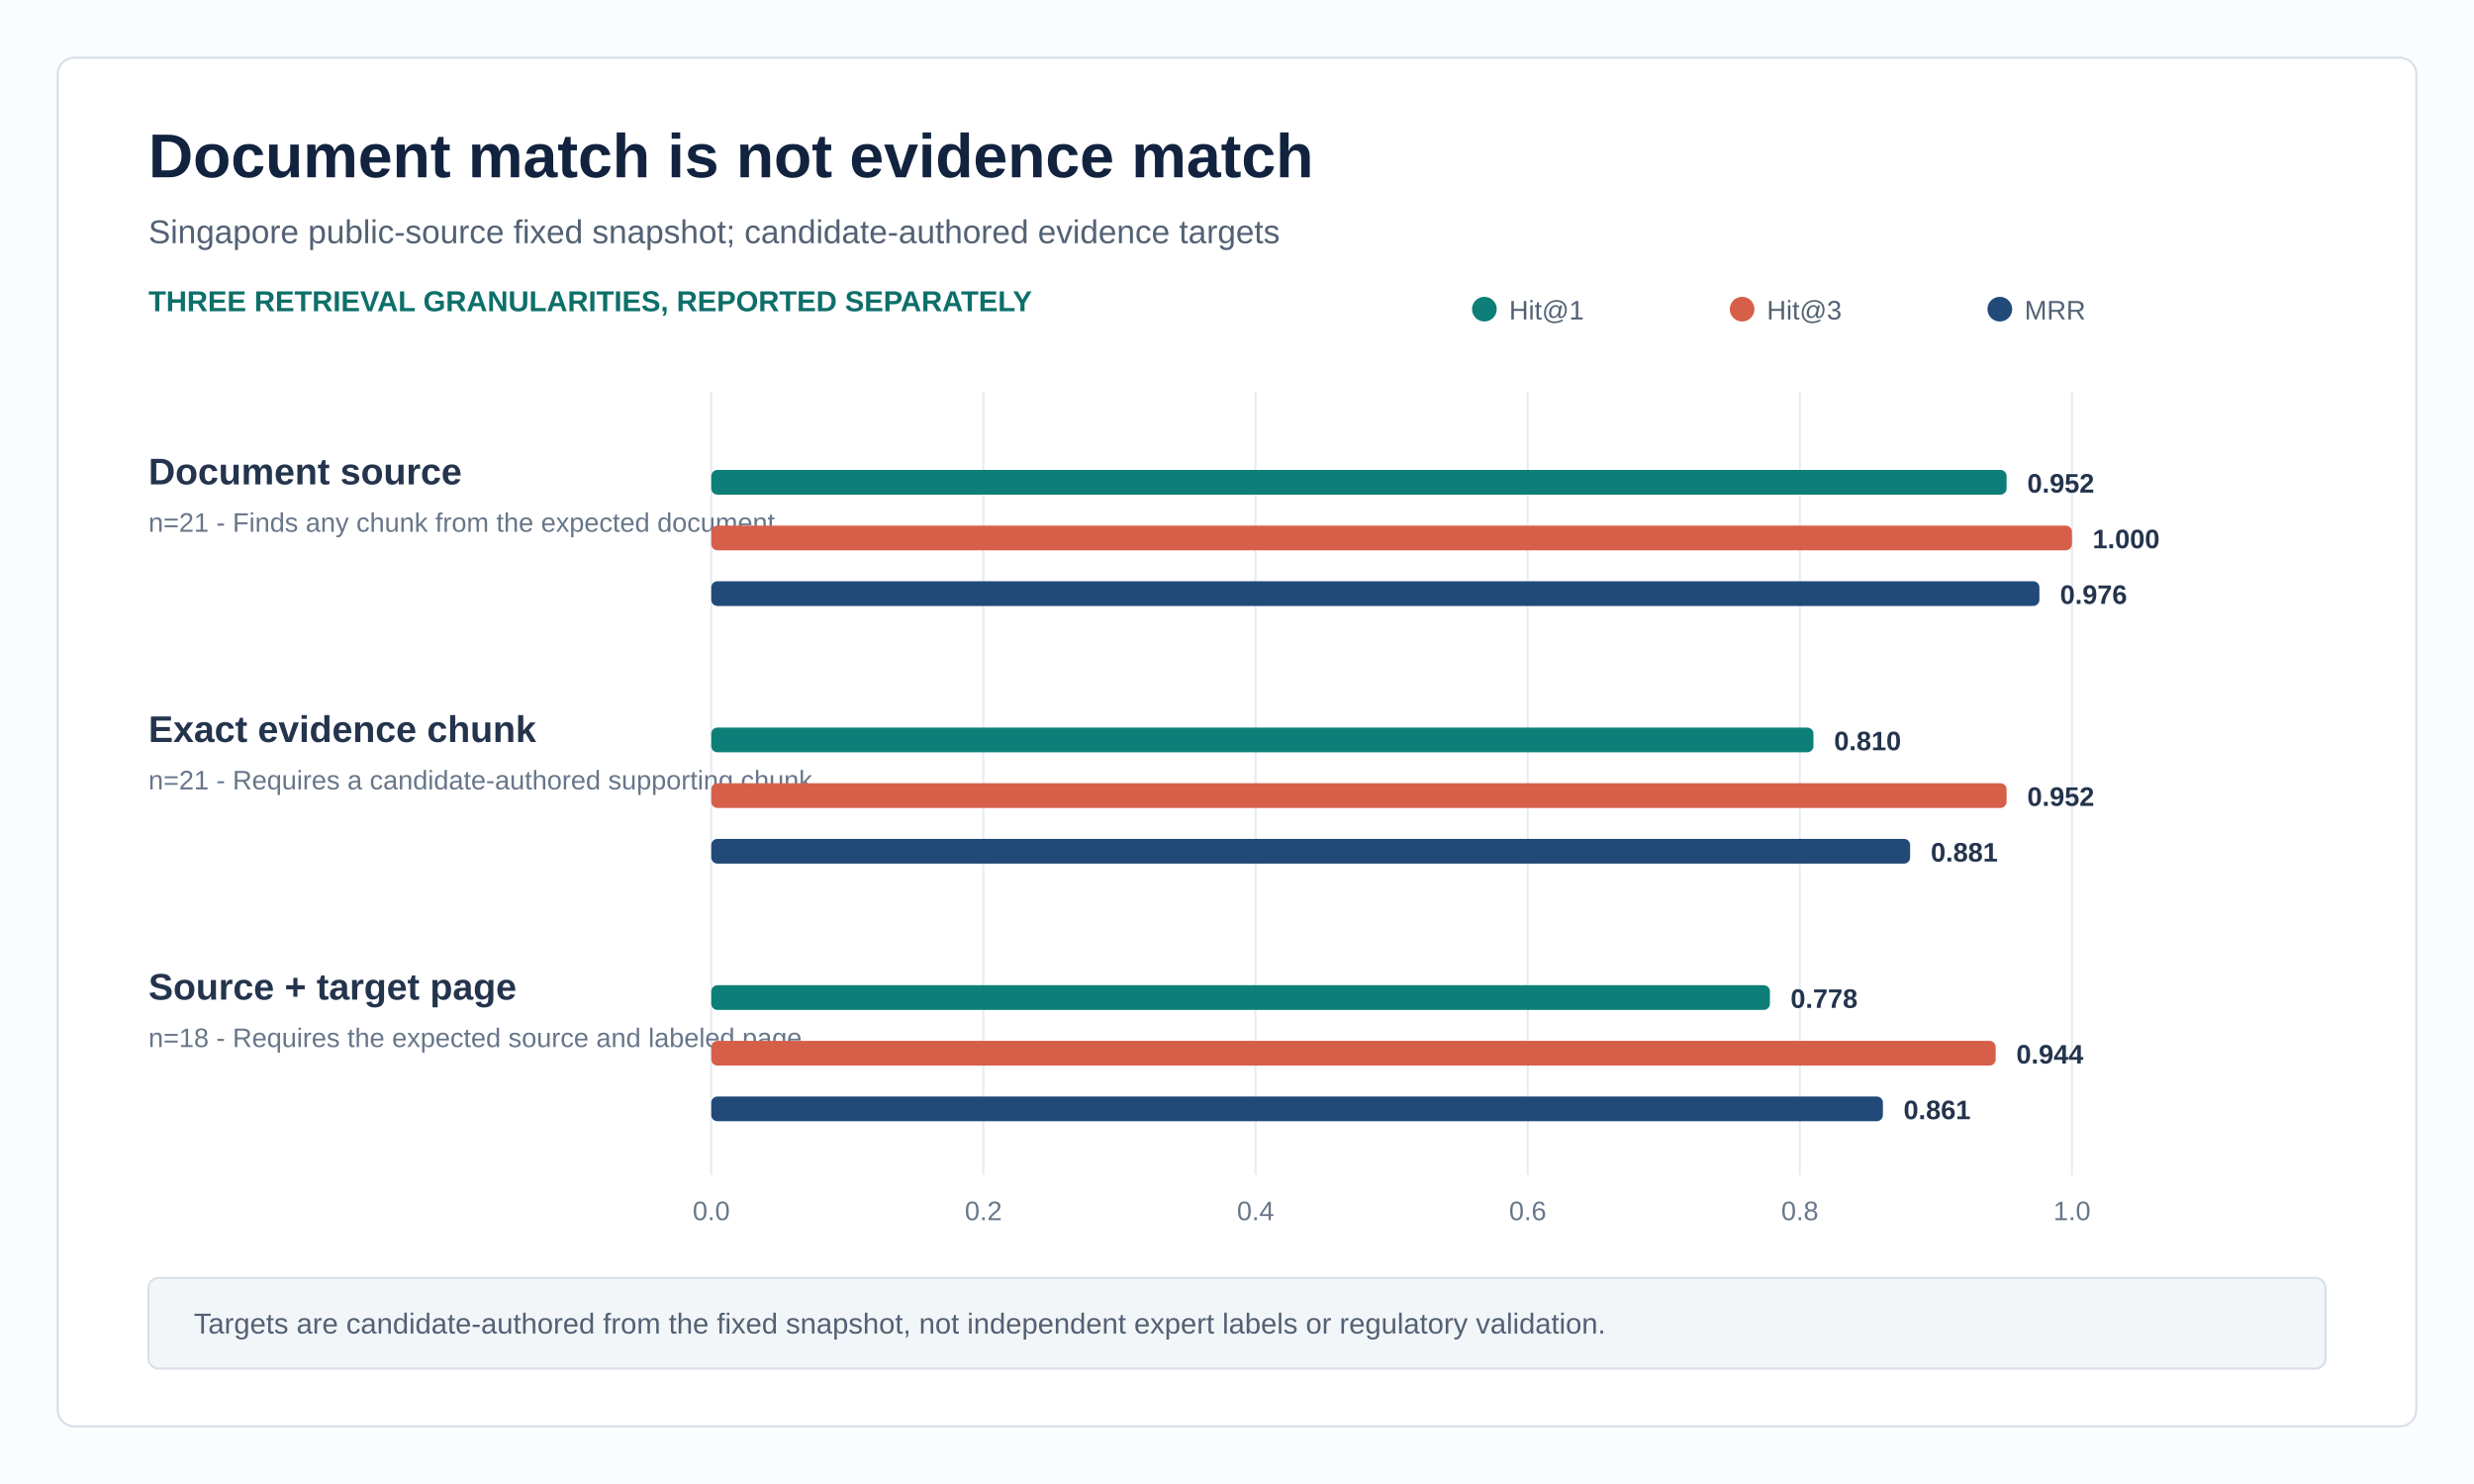
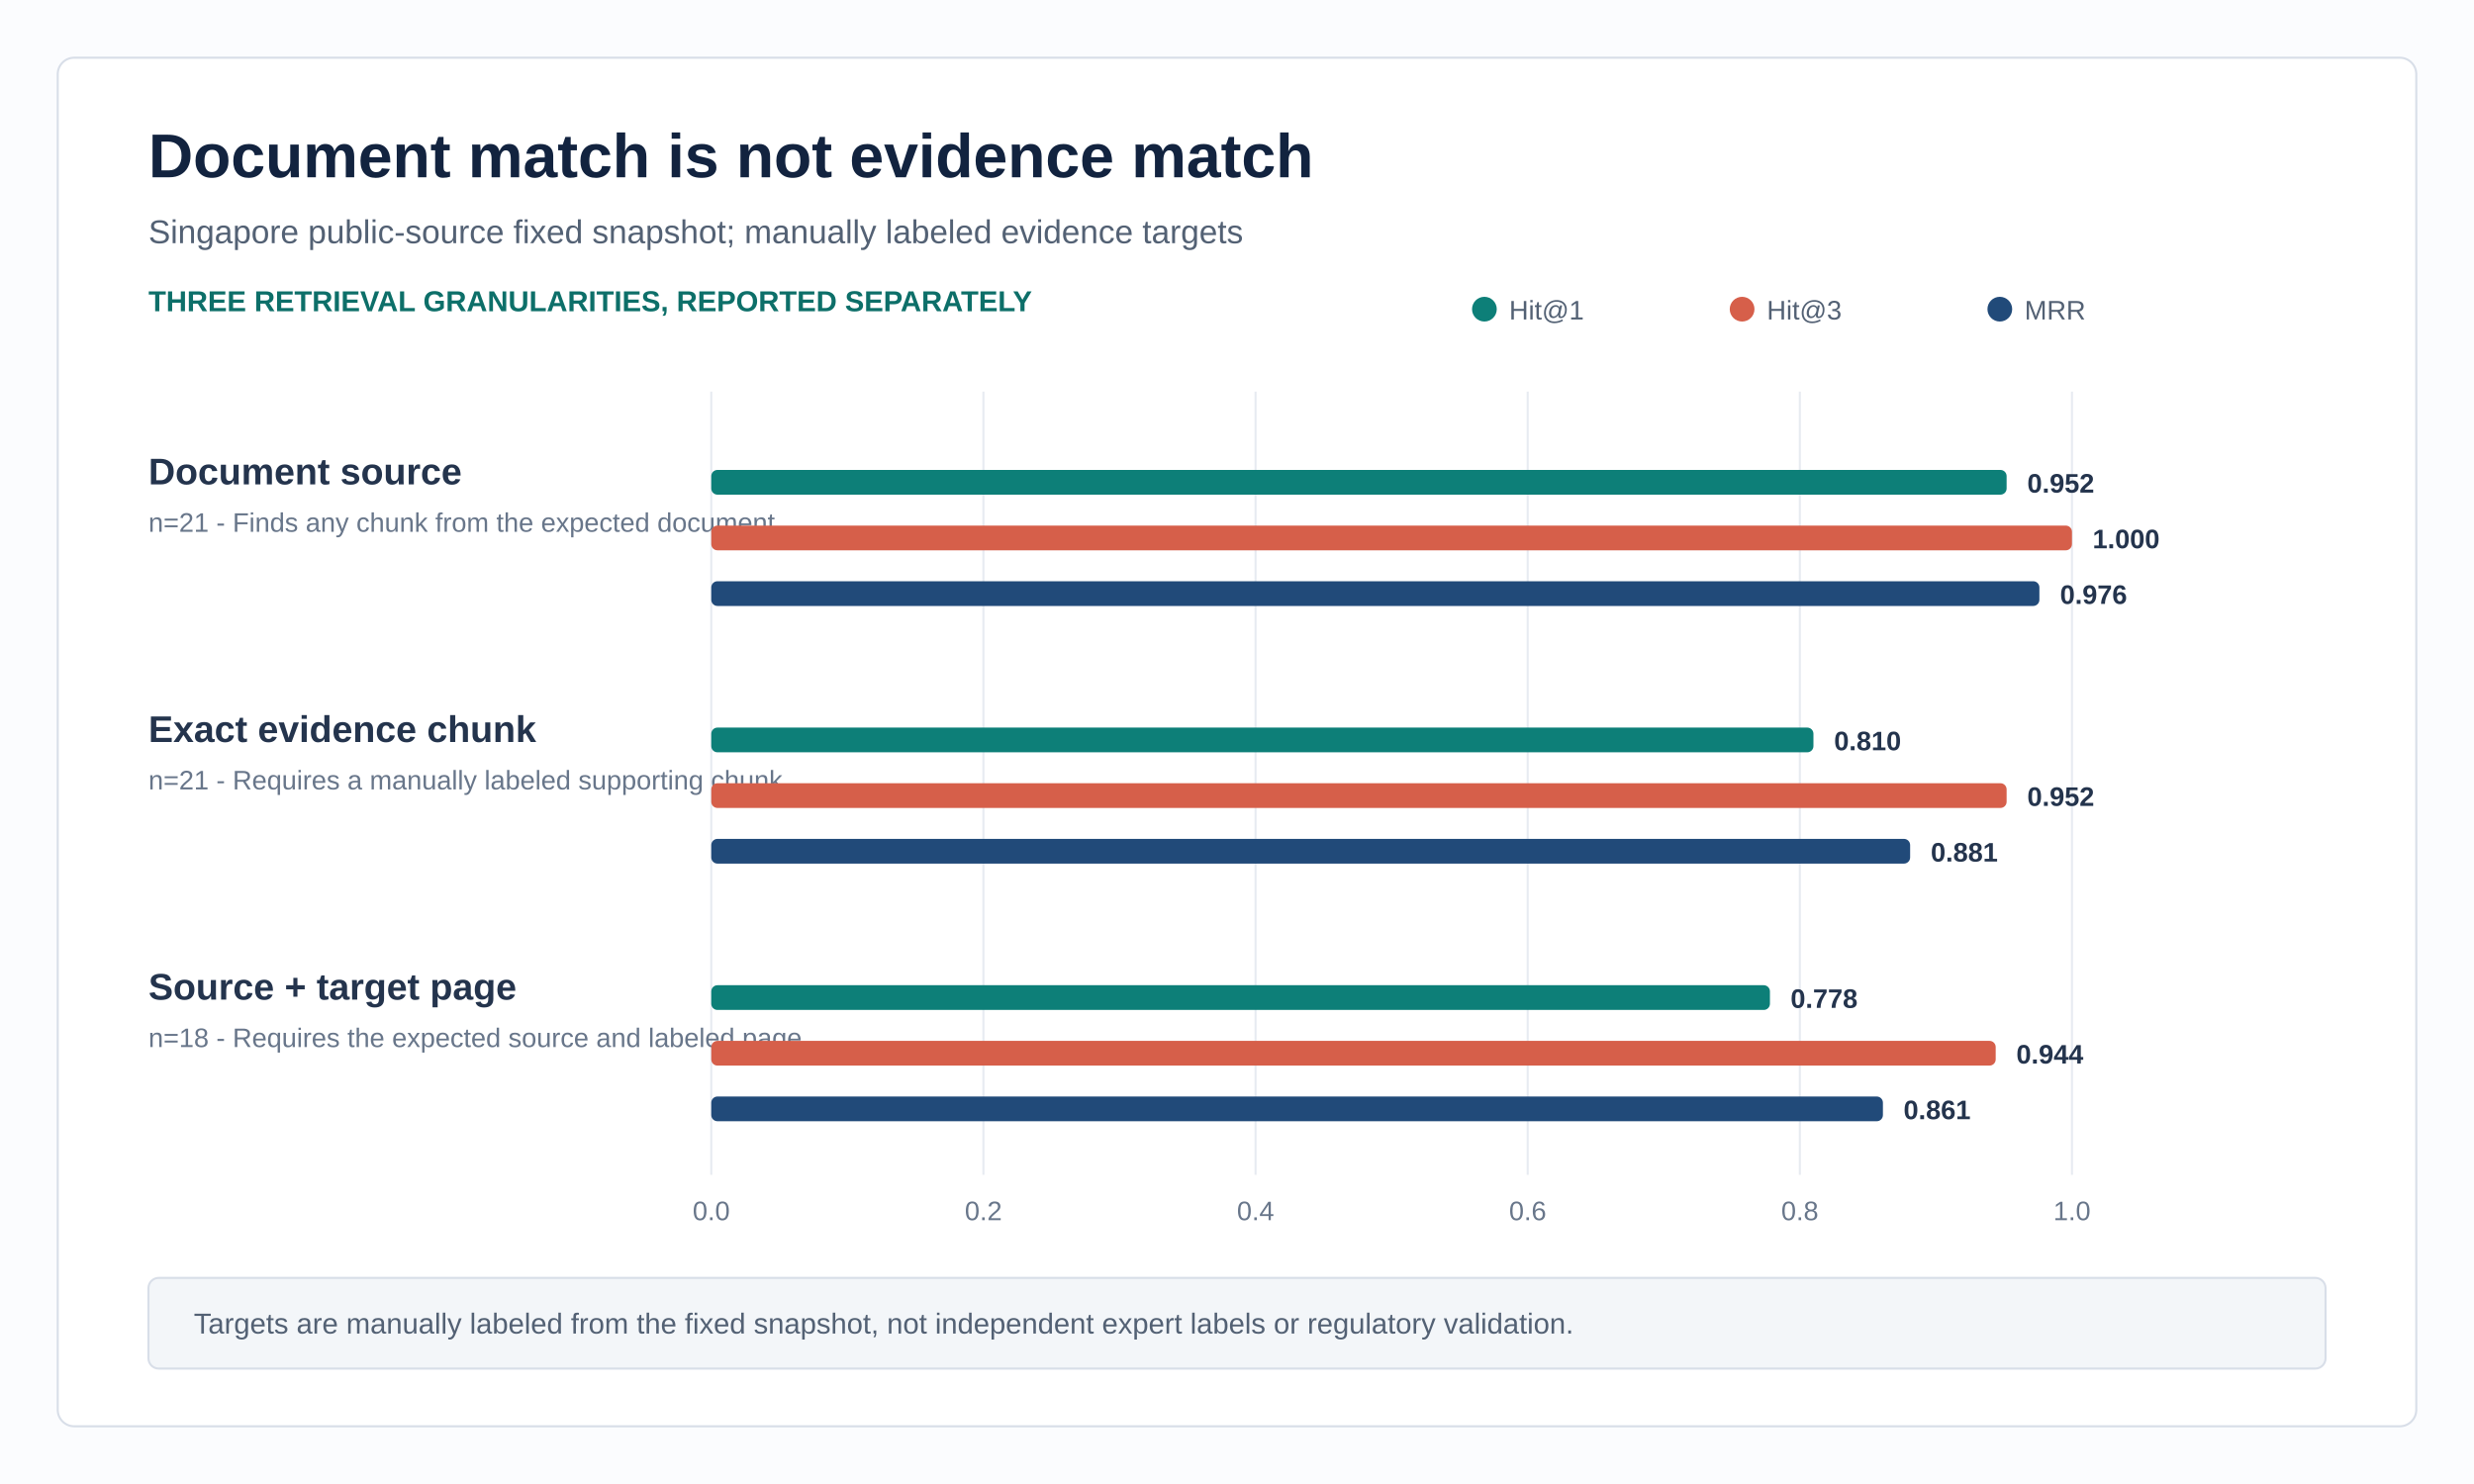
<svg xmlns="http://www.w3.org/2000/svg" width="1200" height="720" viewBox="0 0 1200 720" role="img" aria-labelledby="title desc">
  <rect width="1200" height="720" fill="#fbfcfe" />
  <rect x="28" y="28" width="1144" height="664" rx="8" fill="#ffffff" stroke="#d8dee8" />
  <text x="72" y="86" fill="#12233f" font-family="Arial, sans-serif" font-size="30" font-weight="700">Document match is not evidence match</text>
-   <text x="72" y="118" fill="#536174" font-family="Arial, sans-serif" font-size="16">Singapore public-source fixed snapshot; candidate-authored evidence targets</text>
+   <text x="72" y="118" fill="#536174" font-family="Arial, sans-serif" font-size="16">Singapore public-source fixed snapshot; manually labeled evidence targets</text>
  <text x="72" y="151" fill="#0d6f69" font-family="Arial, sans-serif" font-size="14" font-weight="700">THREE RETRIEVAL GRANULARITIES, REPORTED SEPARATELY</text>
  <circle cx="720" cy="150" r="6" fill="#0d7f78" />
  <text x="732" y="155" fill="#536174" font-family="Arial, sans-serif" font-size="13">Hit@1</text>
  <circle cx="845" cy="150" r="6" fill="#d65f4a" />
  <text x="857" y="155" fill="#536174" font-family="Arial, sans-serif" font-size="13">Hit@3</text>
  <circle cx="970" cy="150" r="6" fill="#214a79" />
  <text x="982" y="155" fill="#536174" font-family="Arial, sans-serif" font-size="13">MRR</text>
  <line x1="345.0" y1="190" x2="345.0" y2="570" stroke="#e7ebf1" />
  <text x="345.0" y="592" text-anchor="middle" fill="#68768a" font-family="Arial, sans-serif" font-size="13">0.0</text>
  <line x1="477.0" y1="190" x2="477.0" y2="570" stroke="#e7ebf1" />
  <text x="477.0" y="592" text-anchor="middle" fill="#68768a" font-family="Arial, sans-serif" font-size="13">0.2</text>
  <line x1="609.0" y1="190" x2="609.0" y2="570" stroke="#e7ebf1" />
  <text x="609.0" y="592" text-anchor="middle" fill="#68768a" font-family="Arial, sans-serif" font-size="13">0.4</text>
  <line x1="741.0" y1="190" x2="741.0" y2="570" stroke="#e7ebf1" />
  <text x="741.0" y="592" text-anchor="middle" fill="#68768a" font-family="Arial, sans-serif" font-size="13">0.6</text>
  <line x1="873.0" y1="190" x2="873.0" y2="570" stroke="#e7ebf1" />
  <text x="873.0" y="592" text-anchor="middle" fill="#68768a" font-family="Arial, sans-serif" font-size="13">0.8</text>
  <line x1="1005.0" y1="190" x2="1005.0" y2="570" stroke="#e7ebf1" />
  <text x="1005.0" y="592" text-anchor="middle" fill="#68768a" font-family="Arial, sans-serif" font-size="13">1.0</text>
  <text x="72" y="235" fill="#24344d" font-family="Arial, sans-serif" font-size="18" font-weight="700">Document source</text>
  <text x="72" y="258" fill="#68768a" font-family="Arial, sans-serif" font-size="13">n=21 - Finds any chunk from the expected document</text>
  <rect x="345" y="228" width="628.3" height="12" rx="3" fill="#0d7f78" />
  <text x="983.3" y="239" fill="#24344d" font-family="Arial, sans-serif" font-size="13" font-weight="700">0.952</text>
  <rect x="345" y="255" width="660.0" height="12" rx="3" fill="#d65f4a" />
  <text x="1015.0" y="266" fill="#24344d" font-family="Arial, sans-serif" font-size="13" font-weight="700">1.000</text>
  <rect x="345" y="282" width="644.2" height="12" rx="3" fill="#214a79" />
  <text x="999.2" y="293" fill="#24344d" font-family="Arial, sans-serif" font-size="13" font-weight="700">0.976</text>
  <text x="72" y="360" fill="#24344d" font-family="Arial, sans-serif" font-size="18" font-weight="700">Exact evidence chunk</text>
-   <text x="72" y="383" fill="#68768a" font-family="Arial, sans-serif" font-size="13">n=21 - Requires a candidate-authored supporting chunk</text>
+   <text x="72" y="383" fill="#68768a" font-family="Arial, sans-serif" font-size="13">n=21 - Requires a manually labeled supporting chunk</text>
  <rect x="345" y="353" width="534.6" height="12" rx="3" fill="#0d7f78" />
  <text x="889.6" y="364" fill="#24344d" font-family="Arial, sans-serif" font-size="13" font-weight="700">0.810</text>
  <rect x="345" y="380" width="628.3" height="12" rx="3" fill="#d65f4a" />
  <text x="983.3" y="391" fill="#24344d" font-family="Arial, sans-serif" font-size="13" font-weight="700">0.952</text>
  <rect x="345" y="407" width="581.5" height="12" rx="3" fill="#214a79" />
  <text x="936.5" y="418" fill="#24344d" font-family="Arial, sans-serif" font-size="13" font-weight="700">0.881</text>
  <text x="72" y="485" fill="#24344d" font-family="Arial, sans-serif" font-size="18" font-weight="700">Source + target page</text>
  <text x="72" y="508" fill="#68768a" font-family="Arial, sans-serif" font-size="13">n=18 - Requires the expected source and labeled page</text>
  <rect x="345" y="478" width="513.5" height="12" rx="3" fill="#0d7f78" />
  <text x="868.5" y="489" fill="#24344d" font-family="Arial, sans-serif" font-size="13" font-weight="700">0.778</text>
  <rect x="345" y="505" width="623.0" height="12" rx="3" fill="#d65f4a" />
  <text x="978.0" y="516" fill="#24344d" font-family="Arial, sans-serif" font-size="13" font-weight="700">0.944</text>
  <rect x="345" y="532" width="568.3" height="12" rx="3" fill="#214a79" />
  <text x="923.3" y="543" fill="#24344d" font-family="Arial, sans-serif" font-size="13" font-weight="700">0.861</text>
  <rect x="72" y="620" width="1056" height="44" rx="5" fill="#f3f6f9" stroke="#d8dee8" />
-   <text x="94" y="647" fill="#536174" font-family="Arial, sans-serif" font-size="14">Targets are candidate-authored from the fixed snapshot, not independent expert labels or regulatory validation.</text>
+   <text x="94" y="647" fill="#536174" font-family="Arial, sans-serif" font-size="14">Targets are manually labeled from the fixed snapshot, not independent expert labels or regulatory validation.</text>
</svg>
